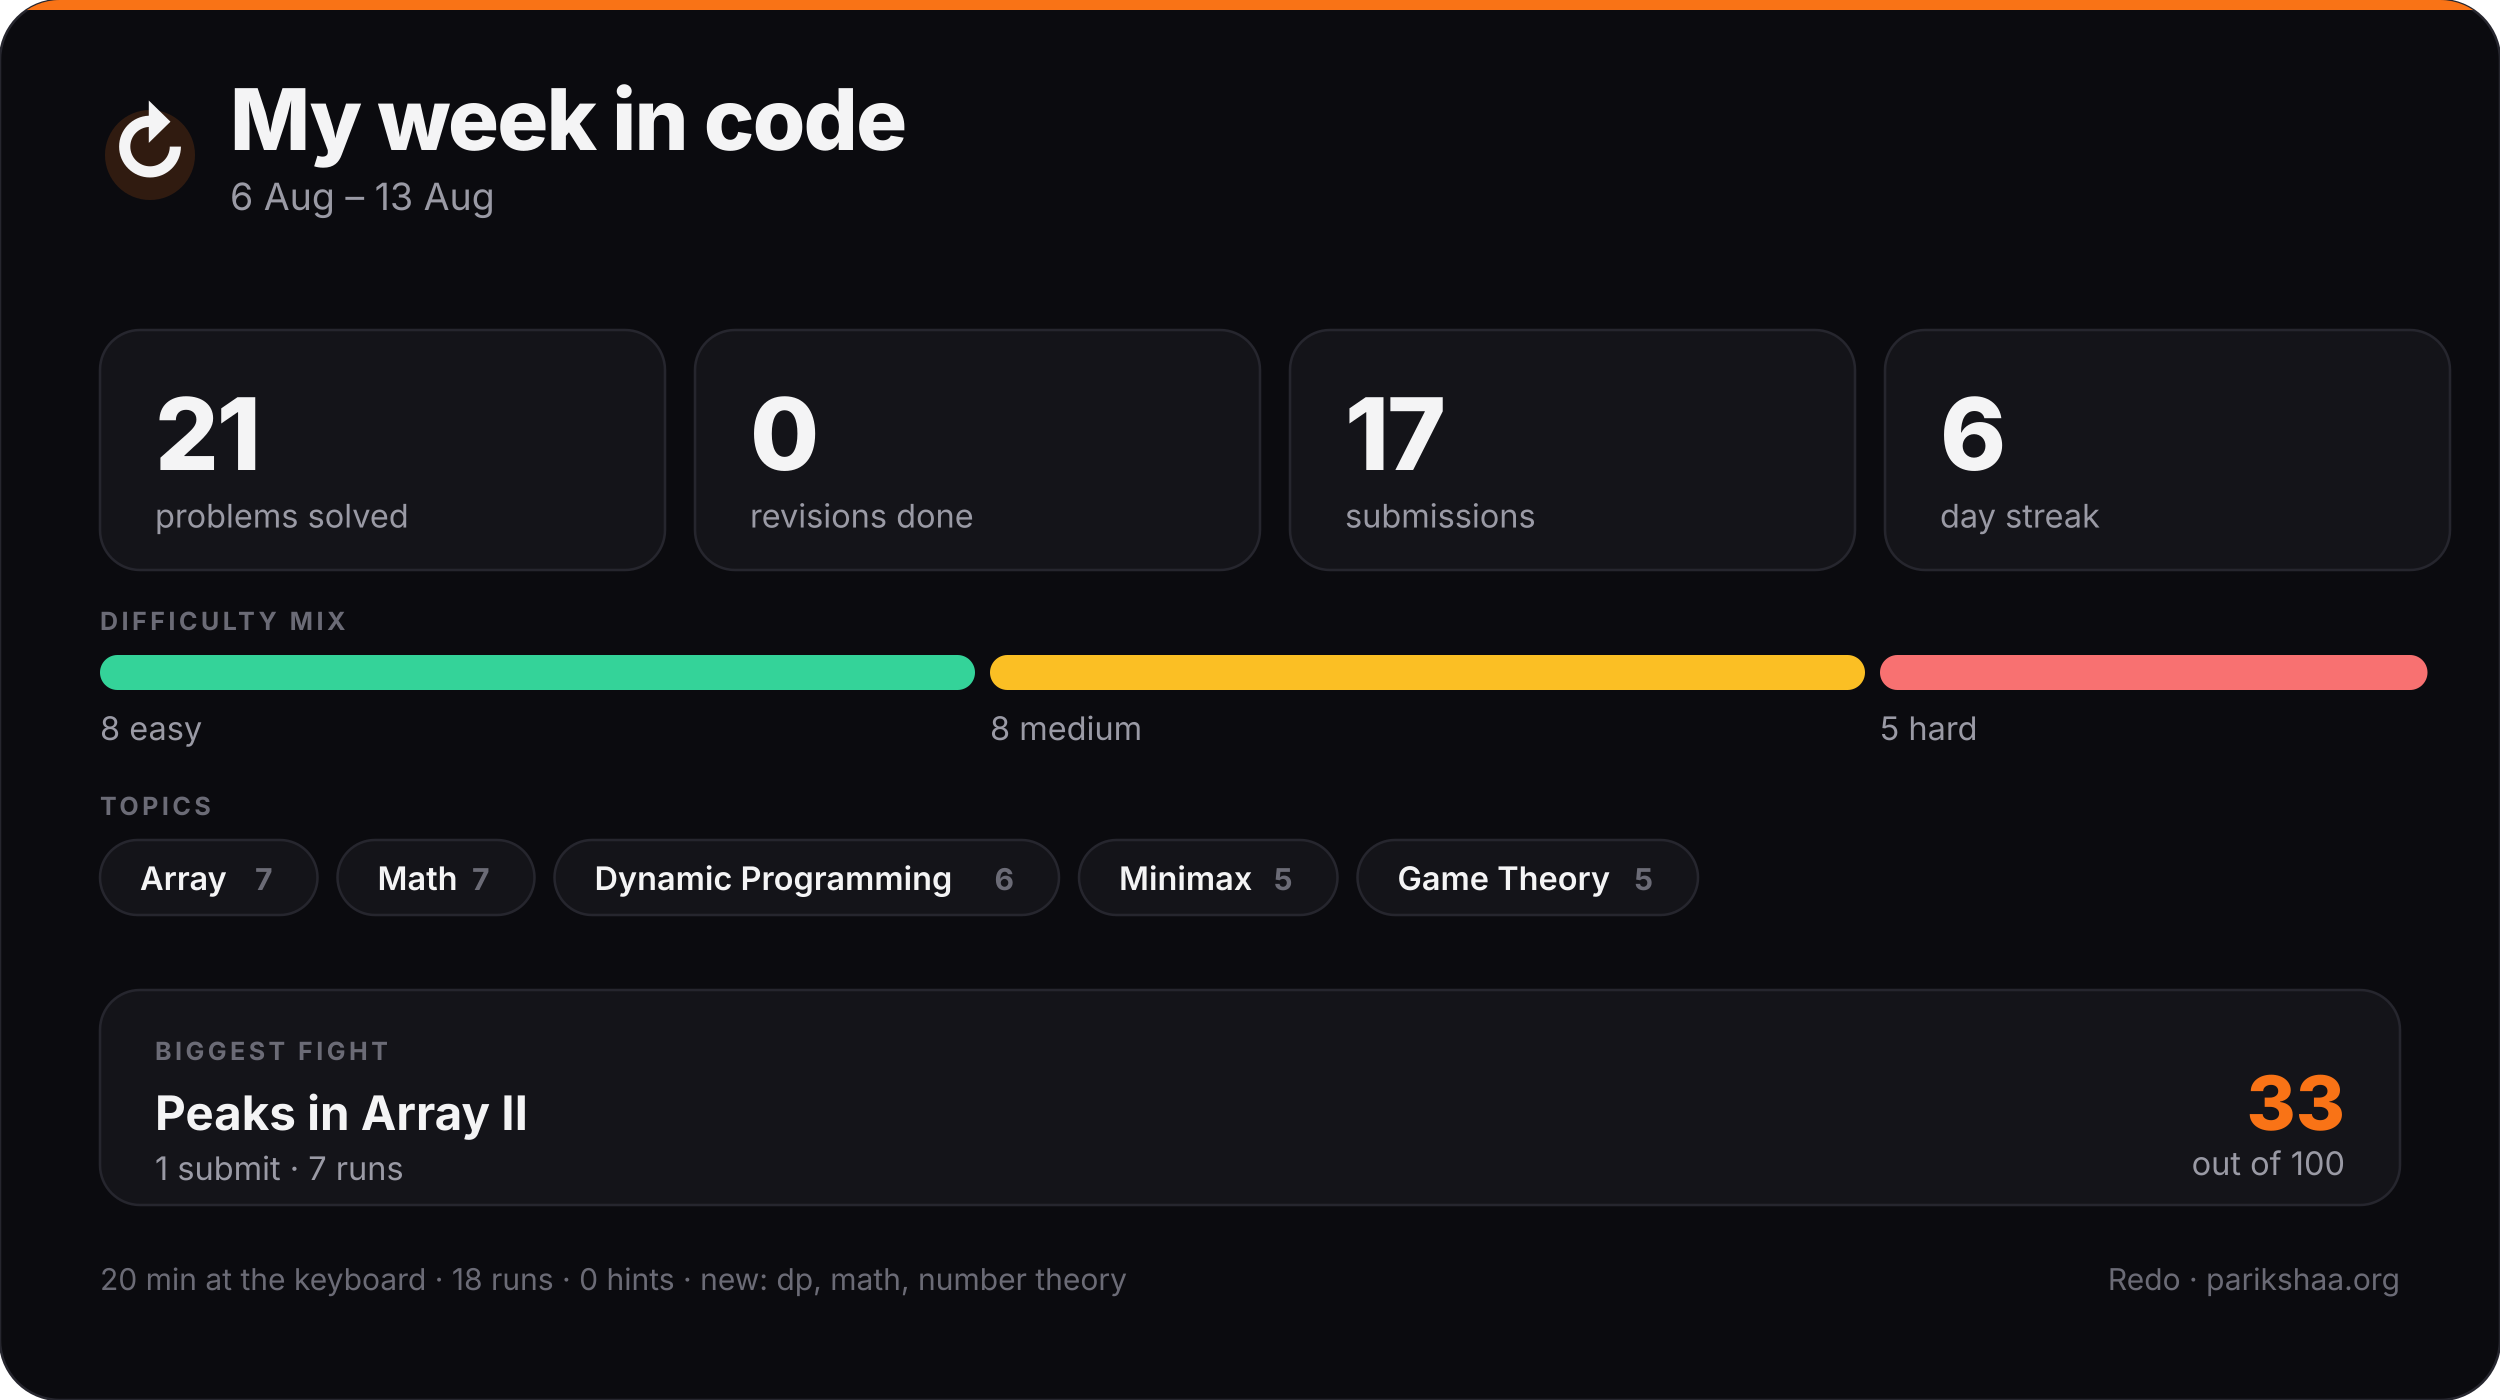
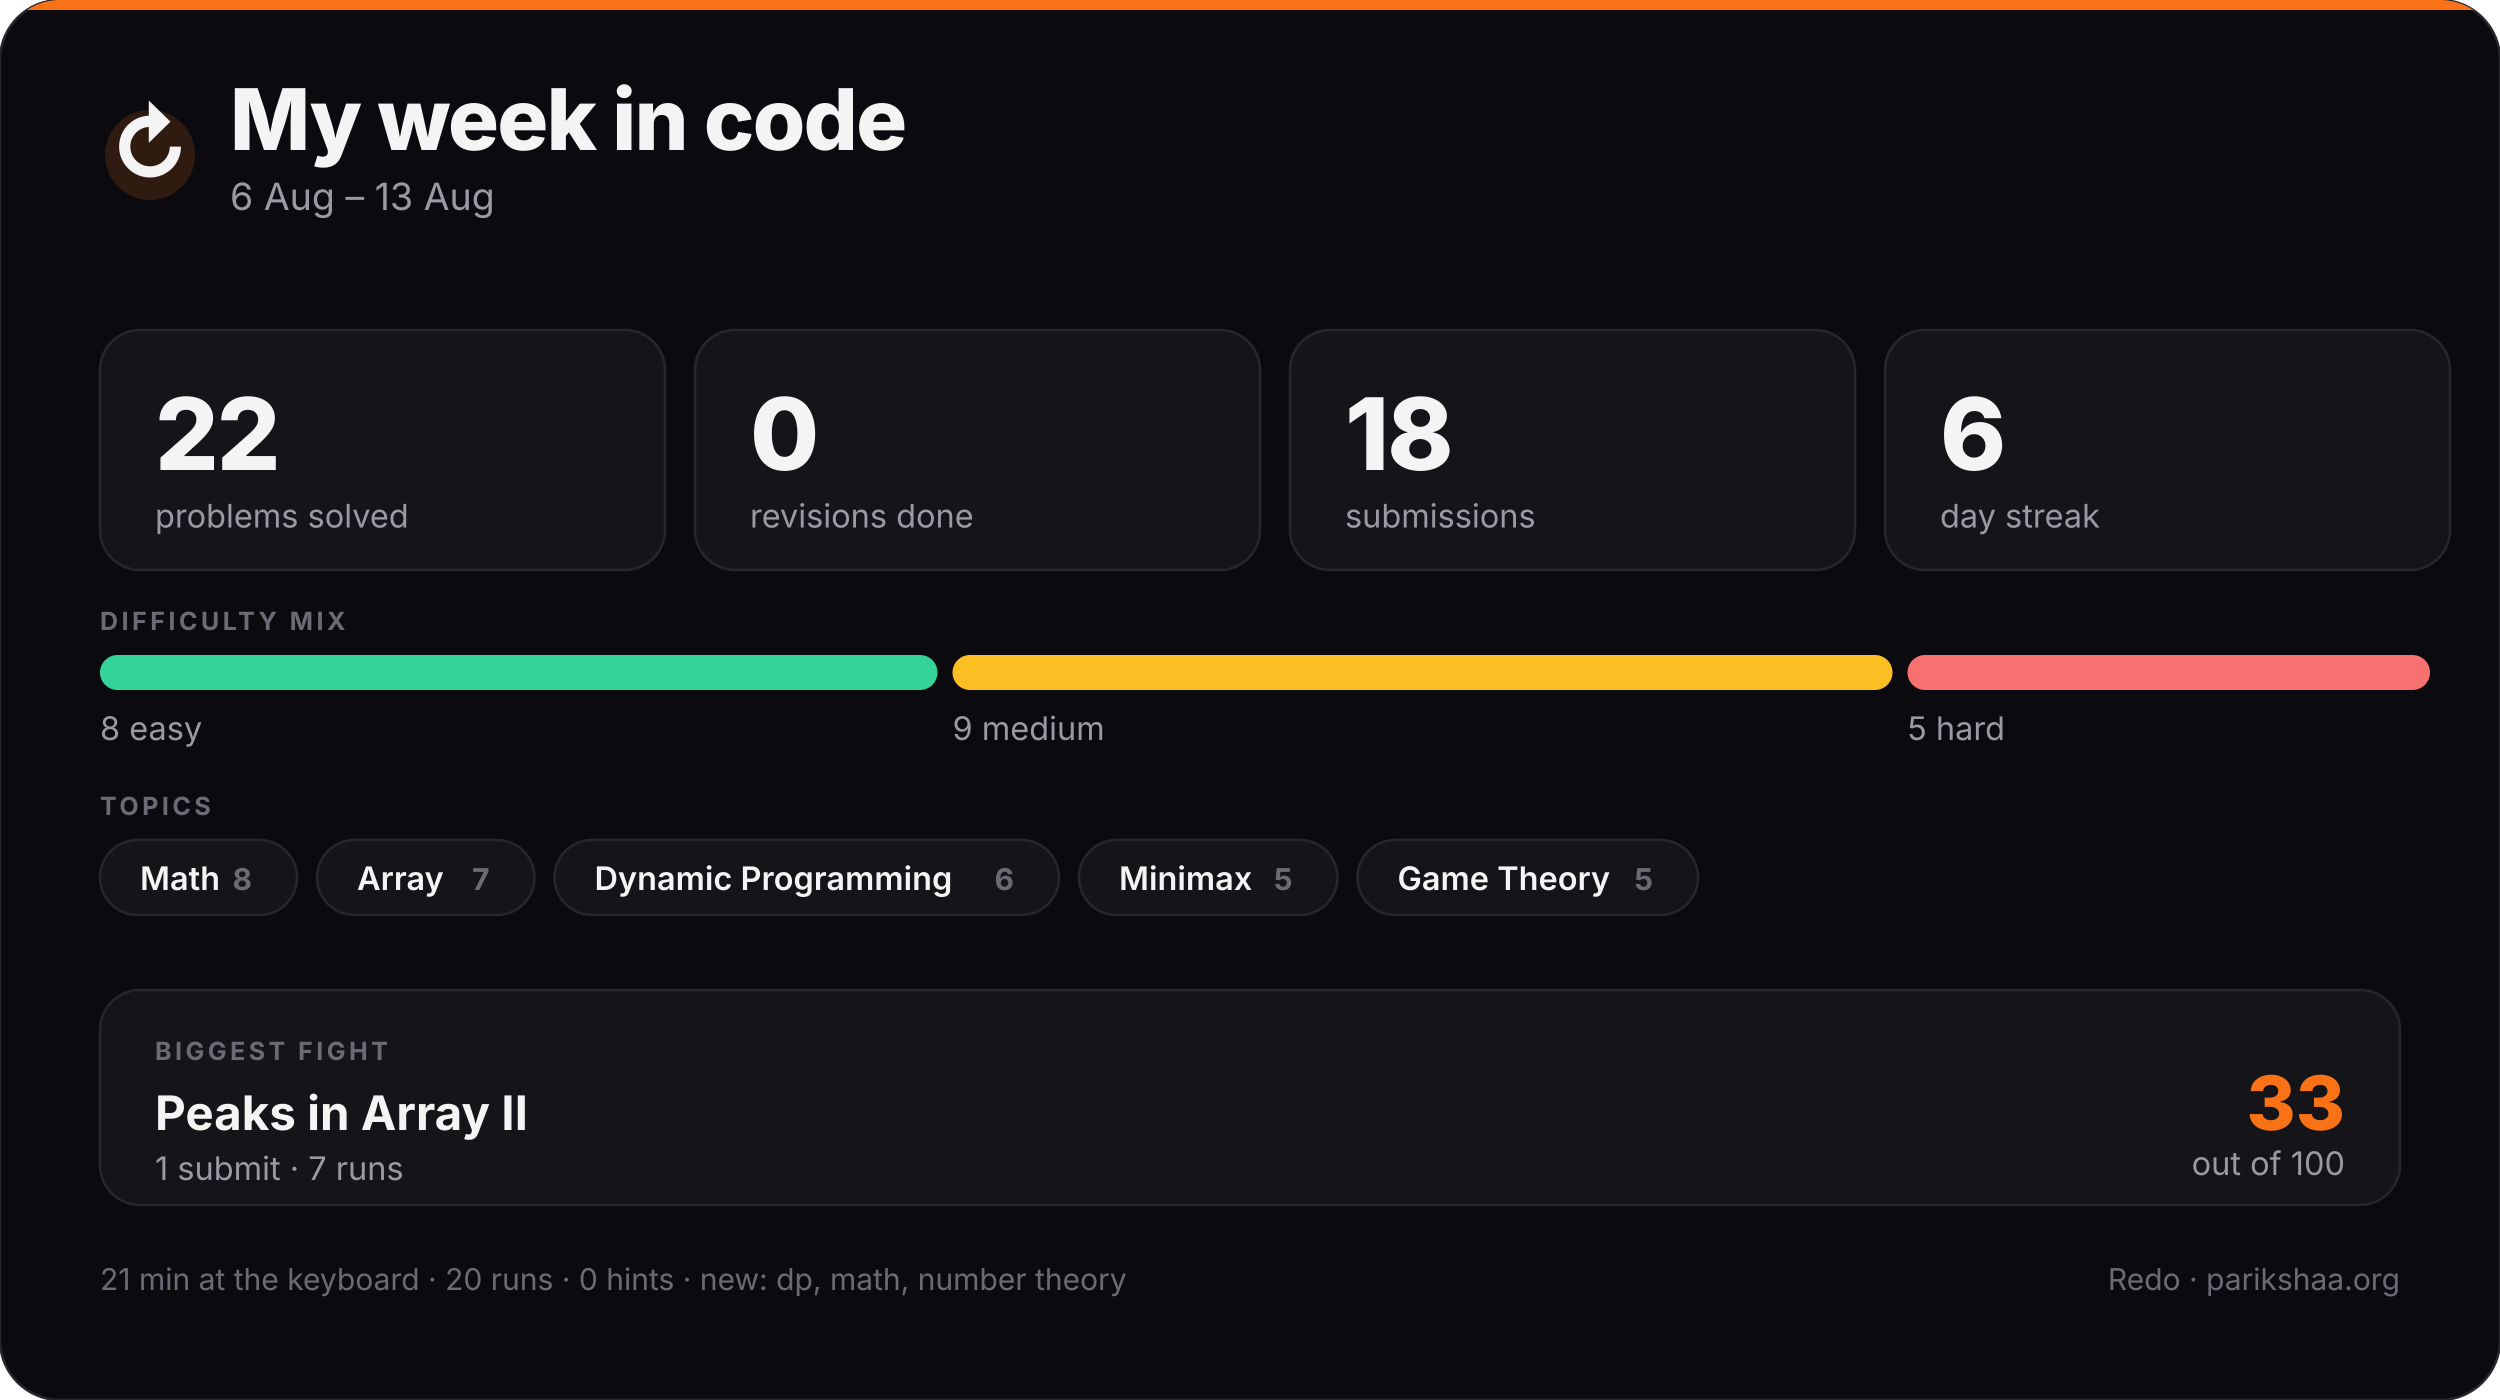
<svg xmlns="http://www.w3.org/2000/svg" width="1000" height="560" viewBox="0 0 1000 560" role="img" aria-label="Week in code">
  <style>
    text { font-family: -apple-system, BlinkMacSystemFont, "Segoe UI", Inter, sans-serif; }
    .title { fill: #f4f4f5; font-size: 34px; font-weight: 800; letter-spacing: -0.02em; }
    .sub { fill: #9a9aa5; font-size: 15px; }
    .big { fill: #f4f4f5; font-size: 40px; font-weight: 800; letter-spacing: -0.02em; }
    .small { fill: #9a9aa5; font-size: 13px; }
    .label { fill: #6b6b76; font-size: 10px; letter-spacing: 0.14em; font-weight: 700; }
    .chip { fill: #f4f4f5; font-size: 13px; font-weight: 600; }
    .chipCount { fill: #6b6b76; font-size: 12px; font-weight: 700; }
    .fightTitle { fill: #f4f4f5; font-size: 19px; font-weight: 700; }
    .fightScore { fill: #f97316; font-size: 30px; font-weight: 800; }
    .foot { fill: #6b6b76; font-size: 12px; }
    .rise { animation: rise 620ms cubic-bezier(.2,.8,.2,1) both; }
    @keyframes rise { from { opacity: 0; transform: translateY(8px); } to { opacity: 1; transform: none; } }
    @media (prefers-reduced-motion: reduce) { .rise { animation: none; } }
  </style>
  <defs>
    <clipPath id="card">
      <rect width="1000" height="560" rx="24" />
    </clipPath>
  </defs>
  <rect width="1000" height="560" rx="24" fill="#0b0b0f" stroke="#26262e" />
  <rect x="0" y="0" width="1000" height="4" fill="#f97316" clip-path="url(#card)" />
  <circle cx="60" cy="62" r="18" fill="#f97316" opacity="0.16" />
  <text x="60" y="71" class="title" fill="#f97316" text-anchor="middle" font-size="24">↻</text>
  <text x="92" y="60" class="title">My week in code</text>
  <text x="92" y="84" class="sub">6 Aug – 13 Aug</text>
  <g class="rise" style="animation-delay:0s">
    <rect x="40" y="132" width="226" height="96" rx="16" fill="#141419" stroke="#26262e" />
-     <text x="62" y="188" class="big">21</text>
+     <text x="62" y="188" class="big">22</text>
    <text x="62" y="211" class="small">problems solved</text>
  </g>
  <g class="rise" style="animation-delay:0.07s">
    <rect x="278" y="132" width="226" height="96" rx="16" fill="#141419" stroke="#26262e" />
    <text x="300" y="188" class="big">0</text>
    <text x="300" y="211" class="small">revisions done</text>
  </g>
  <g class="rise" style="animation-delay:0.14s">
    <rect x="516" y="132" width="226" height="96" rx="16" fill="#141419" stroke="#26262e" />
-     <text x="538" y="188" class="big">17</text>
+     <text x="538" y="188" class="big">18</text>
    <text x="538" y="211" class="small">submissions</text>
  </g>
  <g class="rise" style="animation-delay:0.21s">
    <rect x="754" y="132" width="226" height="96" rx="16" fill="#141419" stroke="#26262e" />
    <text x="776" y="188" class="big">6</text>
    <text x="776" y="211" class="small">day streak</text>
  </g>
  <text x="40" y="252" class="label">DIFFICULTY MIX</text>
-   <rect x="40" y="262" width="350" height="14" rx="7" fill="#34d399" />
+   <rect x="40" y="262" width="335" height="14" rx="7" fill="#34d399" />
  <text x="40" y="296" class="small" fill="#34d399">8 easy</text>
-   <rect x="396" y="262" width="350" height="14" rx="7" fill="#fbbf24" />
-   <text x="396" y="296" class="small" fill="#fbbf24">8 medium</text>
-   <rect x="752" y="262" width="219" height="14" rx="7" fill="#f87171" />
-   <text x="752" y="296" class="small" fill="#f87171">5 hard</text>
+   <rect x="381" y="262" width="376" height="14" rx="7" fill="#fbbf24" />
+   <text x="381" y="296" class="small" fill="#fbbf24">9 medium</text>
+   <rect x="763" y="262" width="209" height="14" rx="7" fill="#f87171" />
+   <text x="763" y="296" class="small" fill="#f87171">5 hard</text>
  <text x="40" y="326" class="label">TOPICS</text>
  <g class="rise">
-     <rect x="40" y="336" width="87" height="30" rx="15" fill="#141419" stroke="#26262e" />
-     <text x="56" y="356" class="chip">Array</text>
-     <text x="109" y="356" class="chipCount" text-anchor="end">7</text>
+     <rect x="40" y="336" width="78.8" height="30" rx="15" fill="#141419" stroke="#26262e" />
+     <text x="56" y="356" class="chip">Math</text>
+     <text x="100.8" y="356" class="chipCount" text-anchor="end">8</text>
  </g>
  <g class="rise">
-     <rect x="135" y="336" width="78.8" height="30" rx="15" fill="#141419" stroke="#26262e" />
-     <text x="151" y="356" class="chip">Math</text>
+     <rect x="126.8" y="336" width="87" height="30" rx="15" fill="#141419" stroke="#26262e" />
+     <text x="142.8" y="356" class="chip">Array</text>
    <text x="195.8" y="356" class="chipCount" text-anchor="end">7</text>
  </g>
  <g class="rise">
    <rect x="221.8" y="336" width="201.8" height="30" rx="15" fill="#141419" stroke="#26262e" />
    <text x="237.8" y="356" class="chip">Dynamic Programming</text>
    <text x="405.6" y="356" class="chipCount" text-anchor="end">6</text>
  </g>
  <g class="rise">
    <rect x="431.6" y="336" width="103.4" height="30" rx="15" fill="#141419" stroke="#26262e" />
    <text x="447.6" y="356" class="chip">Minimax</text>
    <text x="517" y="356" class="chipCount" text-anchor="end">5</text>
  </g>
  <g class="rise">
    <rect x="543" y="336" width="136.2" height="30" rx="15" fill="#141419" stroke="#26262e" />
    <text x="559" y="356" class="chip">Game Theory</text>
    <text x="661.2" y="356" class="chipCount" text-anchor="end">5</text>
  </g>
  <g class="rise" style="animation-delay:.25s">
    <rect x="40" y="396" width="920" height="86" rx="16" fill="#141419" stroke="#26262e" />
    <text x="62" y="424" class="label">BIGGEST FIGHT</text>
    <text x="62" y="452" class="fightTitle">Peaks in Array II</text>
    <text x="62" y="472" class="small">1 submit · 7 runs</text>
    <text x="938" y="452" class="fightScore" text-anchor="end">33</text>
    <text x="938" y="470" class="small" text-anchor="end">out of 100</text>
  </g>
-   <text x="40" y="516" class="foot">20 min at the keyboard · 18 runs · 0 hints · new: dp, math, number theory</text>
+   <text x="40" y="516" class="foot">21 min at the keyboard · 20 runs · 0 hints · new: dp, math, number theory</text>
  <text x="960" y="516" class="foot" text-anchor="end">Redo · parikshaa.org</text>
</svg>
